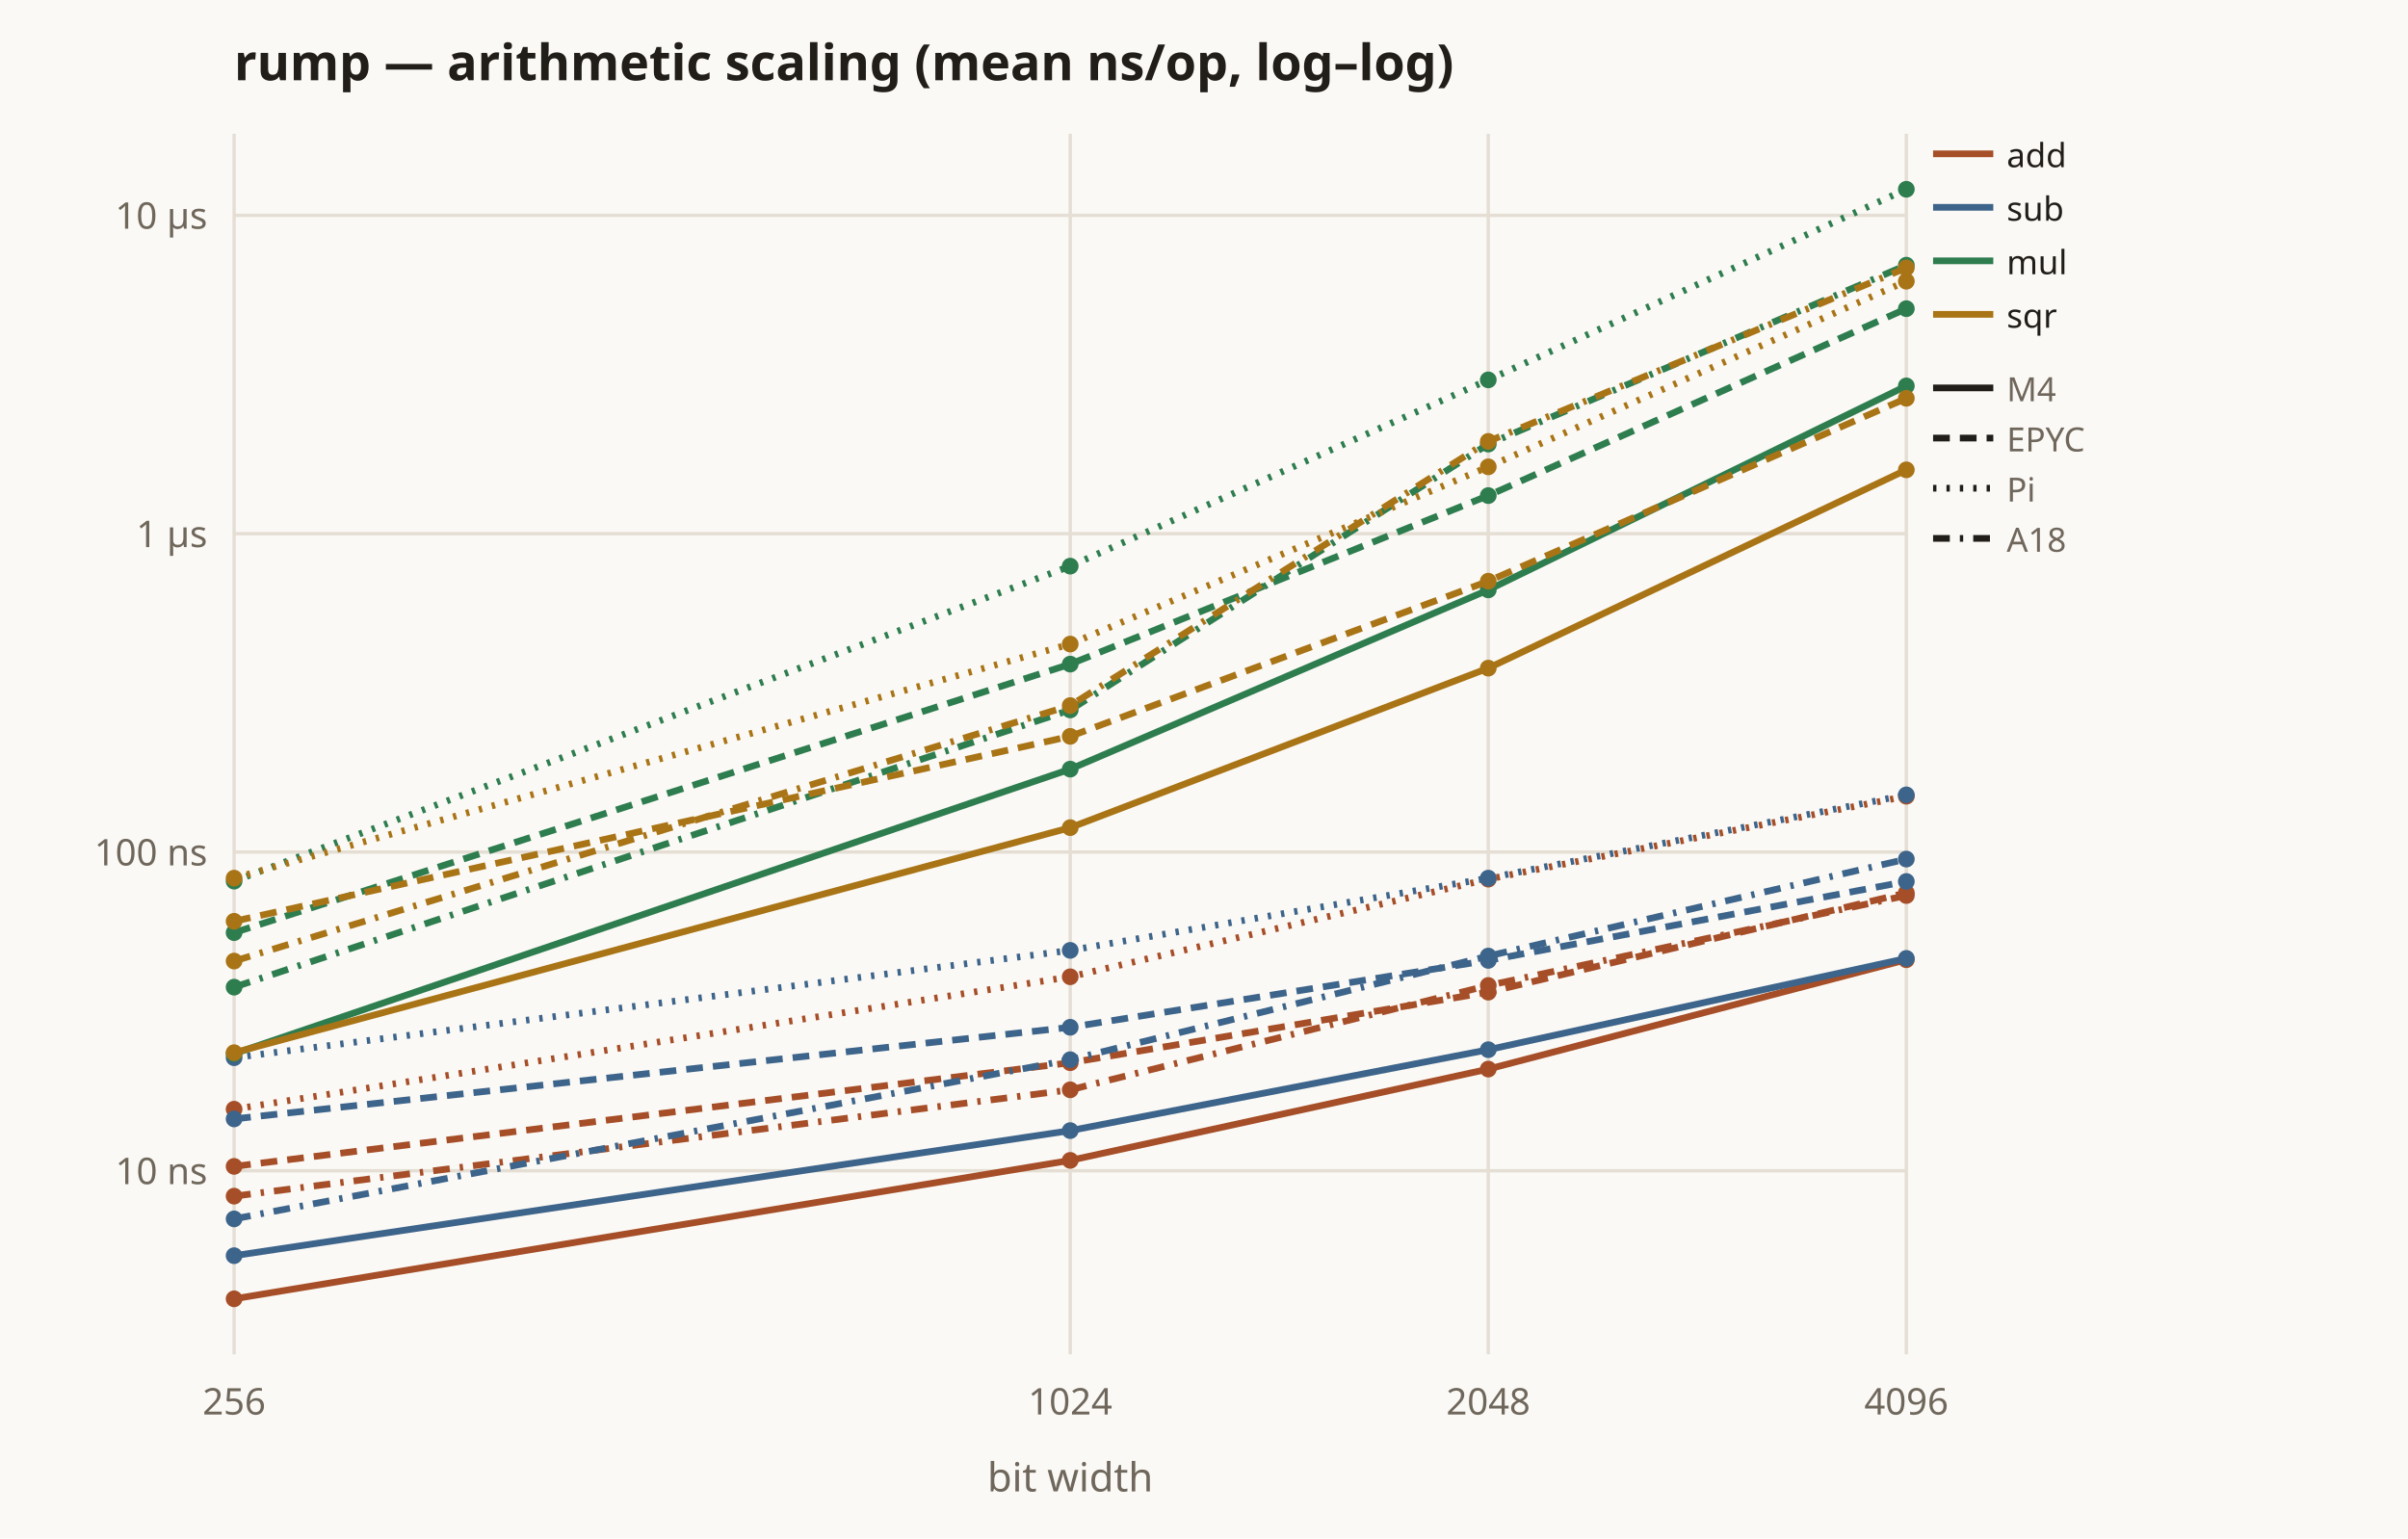
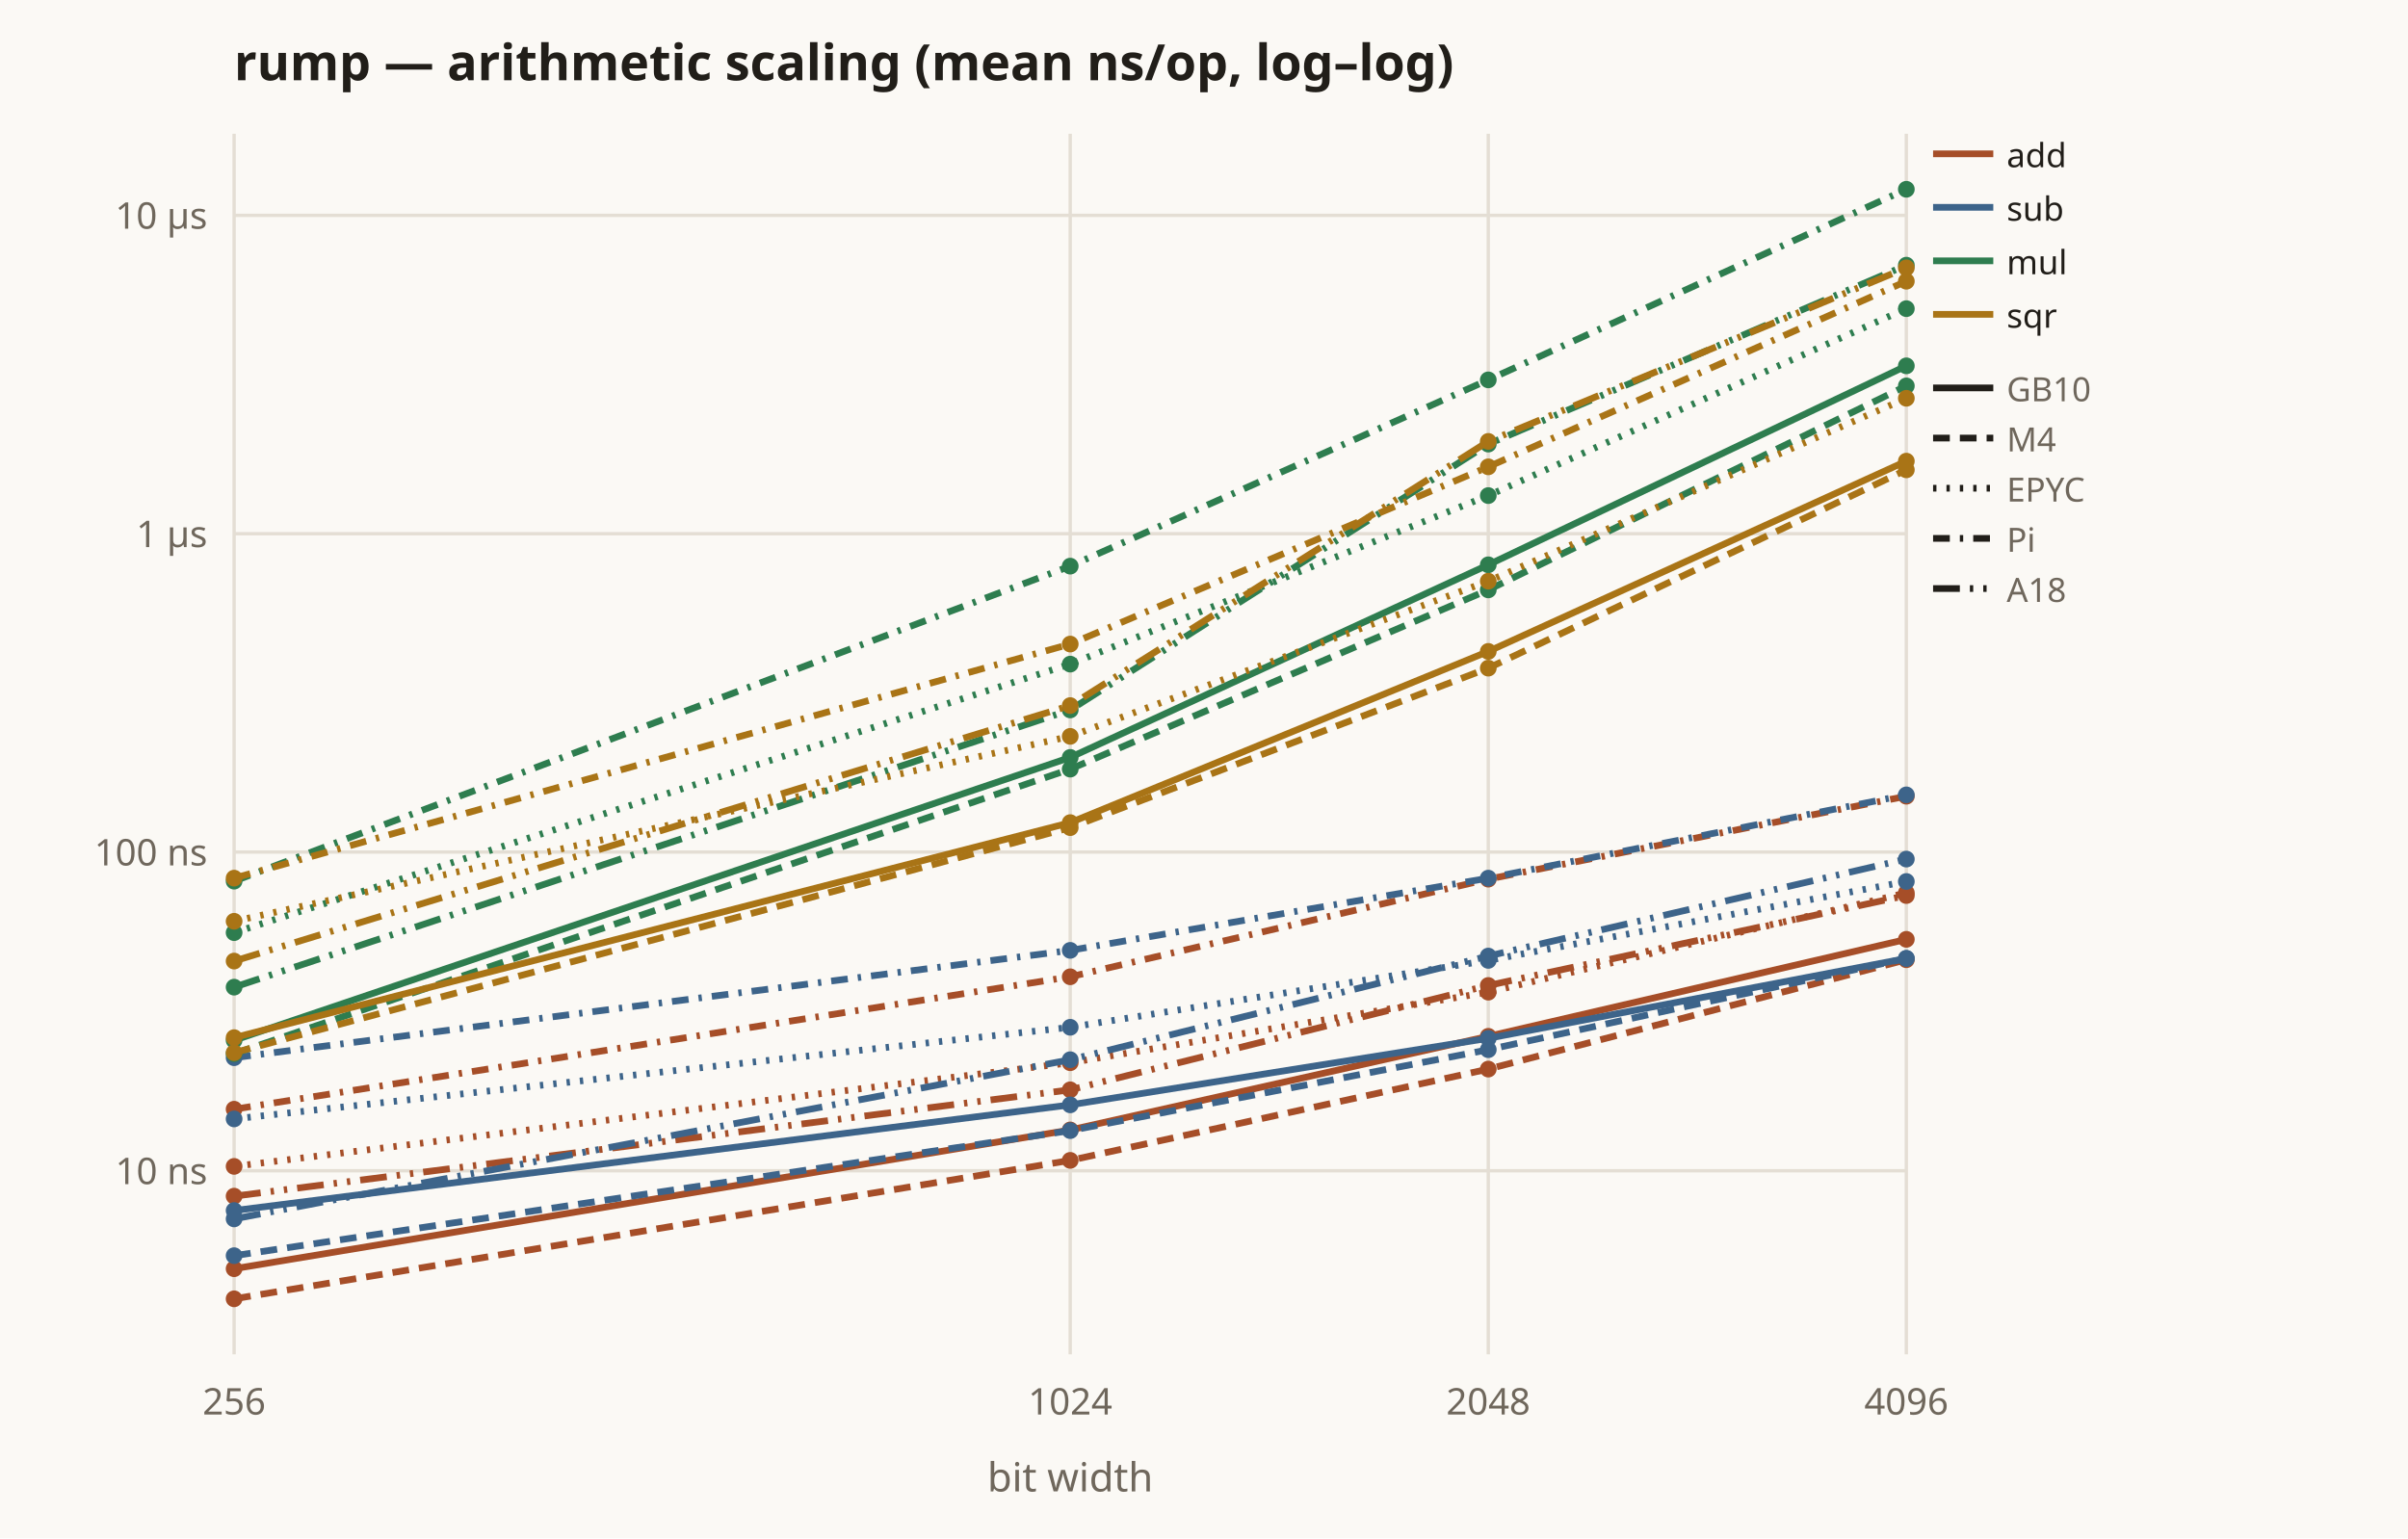
<svg xmlns="http://www.w3.org/2000/svg" width="720" height="460" viewBox="0 0 720 460" font-family="system-ui,sans-serif">
  <rect width="720" height="460" fill="#FBF9F5" />
  <text x="70" y="24" font-size="15" font-weight="600" fill="#211E19">rump — arithmetic scaling (mean ns/op, log–log)</text>
  <line x1="70.0" y1="40" x2="70.0" y2="405" stroke="#E4DED4" />
  <text x="70.0" y="423" font-size="11" fill="#6F675C" text-anchor="middle">256</text>
  <line x1="320.0" y1="40" x2="320.0" y2="405" stroke="#E4DED4" />
  <text x="320.0" y="423" font-size="11" fill="#6F675C" text-anchor="middle">1024</text>
  <line x1="445.0" y1="40" x2="445.0" y2="405" stroke="#E4DED4" />
  <text x="445.0" y="423" font-size="11" fill="#6F675C" text-anchor="middle">2048</text>
  <line x1="570.0" y1="40" x2="570.0" y2="405" stroke="#E4DED4" />
  <text x="570.0" y="423" font-size="11" fill="#6F675C" text-anchor="middle">4096</text>
  <text x="320" y="446" font-size="12" fill="#6F675C" text-anchor="middle">bit width</text>
  <line x1="70" y1="350.1" x2="570" y2="350.1" stroke="#E4DED4" />
  <text x="62" y="354.1" font-size="11" fill="#6F675C" text-anchor="end">10 ns</text>
  <line x1="70" y1="254.8" x2="570" y2="254.8" stroke="#E4DED4" />
  <text x="62" y="258.8" font-size="11" fill="#6F675C" text-anchor="end">100 ns</text>
  <line x1="70" y1="159.6" x2="570" y2="159.6" stroke="#E4DED4" />
  <text x="62" y="163.6" font-size="11" fill="#6F675C" text-anchor="end">1 µs</text>
  <line x1="70" y1="64.4" x2="570" y2="64.4" stroke="#E4DED4" />
  <text x="62" y="68.4" font-size="11" fill="#6F675C" text-anchor="end">10 µs</text>
-   <path d="M70.0,388.4 L320.0,347.0 L445.0,319.7 L570.0,287.0" fill="none" stroke="#A64E28" stroke-width="2" />
+   <path d="M70.0,379.4 L320.0,337.9 L445.0,309.9 L570.0,280.9" fill="none" stroke="#A64E28" stroke-width="2" />
+   <circle cx="70.0" cy="379.4" r="2.5" fill="#A64E28" />
+   <circle cx="320.0" cy="337.9" r="2.5" fill="#A64E28" />
+   <circle cx="445.0" cy="309.9" r="2.5" fill="#A64E28" />
+   <circle cx="570.0" cy="280.9" r="2.5" fill="#A64E28" />
+   <path d="M70.0,388.4 L320.0,347.0 L445.0,319.7 L570.0,287.0" fill="none" stroke="#A64E28" stroke-width="2" stroke-dasharray="5,3" />
  <circle cx="70.0" cy="388.4" r="2.5" fill="#A64E28" />
  <circle cx="320.0" cy="347.0" r="2.5" fill="#A64E28" />
  <circle cx="445.0" cy="319.7" r="2.5" fill="#A64E28" />
  <circle cx="570.0" cy="287.0" r="2.5" fill="#A64E28" />
-   <path d="M70.0,348.8 L320.0,317.8 L445.0,296.7 L570.0,267.0" fill="none" stroke="#A64E28" stroke-width="2" stroke-dasharray="5,3" />
+   <path d="M70.0,348.8 L320.0,317.8 L445.0,296.7 L570.0,267.0" fill="none" stroke="#A64E28" stroke-width="2" stroke-dasharray="1,3" />
  <circle cx="70.0" cy="348.8" r="2.5" fill="#A64E28" />
  <circle cx="320.0" cy="317.8" r="2.5" fill="#A64E28" />
  <circle cx="445.0" cy="296.7" r="2.5" fill="#A64E28" />
  <circle cx="570.0" cy="267.0" r="2.5" fill="#A64E28" />
-   <path d="M70.0,331.7 L320.0,292.1 L445.0,262.9 L570.0,238.1" fill="none" stroke="#A64E28" stroke-width="2" stroke-dasharray="1,3" />
+   <path d="M70.0,331.7 L320.0,292.1 L445.0,262.9 L570.0,238.1" fill="none" stroke="#A64E28" stroke-width="2" stroke-dasharray="5,3,1,3" />
  <circle cx="70.0" cy="331.7" r="2.5" fill="#A64E28" />
  <circle cx="320.0" cy="292.1" r="2.5" fill="#A64E28" />
  <circle cx="445.0" cy="262.9" r="2.5" fill="#A64E28" />
  <circle cx="570.0" cy="238.1" r="2.5" fill="#A64E28" />
-   <path d="M70.0,357.7 L320.0,325.9 L445.0,294.7 L570.0,267.8" fill="none" stroke="#A64E28" stroke-width="2" stroke-dasharray="5,3,1,3" />
+   <path d="M70.0,357.7 L320.0,325.9 L445.0,294.7 L570.0,267.8" fill="none" stroke="#A64E28" stroke-width="2" stroke-dasharray="8,3,1,3,1,3" />
  <circle cx="70.0" cy="357.7" r="2.5" fill="#A64E28" />
  <circle cx="320.0" cy="325.9" r="2.5" fill="#A64E28" />
  <circle cx="445.0" cy="294.7" r="2.5" fill="#A64E28" />
  <circle cx="570.0" cy="267.8" r="2.5" fill="#A64E28" />
-   <path d="M70.0,375.5 L320.0,338.1 L445.0,313.9 L570.0,286.6" fill="none" stroke="#3D648A" stroke-width="2" />
+   <path d="M70.0,362.0 L320.0,330.4 L445.0,310.5 L570.0,286.6" fill="none" stroke="#3D648A" stroke-width="2" />
+   <circle cx="70.0" cy="362.0" r="2.5" fill="#3D648A" />
+   <circle cx="320.0" cy="330.4" r="2.5" fill="#3D648A" />
+   <circle cx="445.0" cy="310.5" r="2.5" fill="#3D648A" />
+   <circle cx="570.0" cy="286.6" r="2.5" fill="#3D648A" />
+   <path d="M70.0,375.5 L320.0,338.1 L445.0,313.9 L570.0,286.6" fill="none" stroke="#3D648A" stroke-width="2" stroke-dasharray="5,3" />
  <circle cx="70.0" cy="375.5" r="2.5" fill="#3D648A" />
  <circle cx="320.0" cy="338.1" r="2.5" fill="#3D648A" />
  <circle cx="445.0" cy="313.9" r="2.5" fill="#3D648A" />
  <circle cx="570.0" cy="286.6" r="2.5" fill="#3D648A" />
-   <path d="M70.0,334.6 L320.0,307.2 L445.0,287.2 L570.0,263.6" fill="none" stroke="#3D648A" stroke-width="2" stroke-dasharray="5,3" />
+   <path d="M70.0,334.6 L320.0,307.2 L445.0,287.2 L570.0,263.6" fill="none" stroke="#3D648A" stroke-width="2" stroke-dasharray="1,3" />
  <circle cx="70.0" cy="334.6" r="2.5" fill="#3D648A" />
  <circle cx="320.0" cy="307.2" r="2.5" fill="#3D648A" />
  <circle cx="445.0" cy="287.2" r="2.5" fill="#3D648A" />
  <circle cx="570.0" cy="263.6" r="2.5" fill="#3D648A" />
-   <path d="M70.0,316.3 L320.0,284.2 L445.0,262.6 L570.0,237.7" fill="none" stroke="#3D648A" stroke-width="2" stroke-dasharray="1,3" />
+   <path d="M70.0,316.3 L320.0,284.2 L445.0,262.6 L570.0,237.7" fill="none" stroke="#3D648A" stroke-width="2" stroke-dasharray="5,3,1,3" />
  <circle cx="70.0" cy="316.3" r="2.5" fill="#3D648A" />
  <circle cx="320.0" cy="284.2" r="2.5" fill="#3D648A" />
  <circle cx="445.0" cy="262.6" r="2.5" fill="#3D648A" />
  <circle cx="570.0" cy="237.7" r="2.5" fill="#3D648A" />
-   <path d="M70.0,364.5 L320.0,316.9 L445.0,285.9 L570.0,256.9" fill="none" stroke="#3D648A" stroke-width="2" stroke-dasharray="5,3,1,3" />
+   <path d="M70.0,364.5 L320.0,316.9 L445.0,285.9 L570.0,256.9" fill="none" stroke="#3D648A" stroke-width="2" stroke-dasharray="8,3,1,3,1,3" />
  <circle cx="70.0" cy="364.5" r="2.5" fill="#3D648A" />
  <circle cx="320.0" cy="316.9" r="2.5" fill="#3D648A" />
  <circle cx="445.0" cy="285.9" r="2.5" fill="#3D648A" />
  <circle cx="570.0" cy="256.9" r="2.5" fill="#3D648A" />
-   <path d="M70.0,315.1 L320.0,230.0 L445.0,176.4 L570.0,115.4" fill="none" stroke="#2E7D4F" stroke-width="2" />
+   <path d="M70.0,311.1 L320.0,226.5 L445.0,168.9 L570.0,109.4" fill="none" stroke="#2E7D4F" stroke-width="2" />
+   <circle cx="70.0" cy="311.1" r="2.5" fill="#2E7D4F" />
+   <circle cx="320.0" cy="226.5" r="2.5" fill="#2E7D4F" />
+   <circle cx="445.0" cy="168.9" r="2.5" fill="#2E7D4F" />
+   <circle cx="570.0" cy="109.4" r="2.5" fill="#2E7D4F" />
+   <path d="M70.0,315.1 L320.0,230.0 L445.0,176.4 L570.0,115.4" fill="none" stroke="#2E7D4F" stroke-width="2" stroke-dasharray="5,3" />
  <circle cx="70.0" cy="315.1" r="2.5" fill="#2E7D4F" />
  <circle cx="320.0" cy="230.0" r="2.5" fill="#2E7D4F" />
  <circle cx="445.0" cy="176.4" r="2.5" fill="#2E7D4F" />
  <circle cx="570.0" cy="115.4" r="2.5" fill="#2E7D4F" />
-   <path d="M70.0,278.9 L320.0,198.6 L445.0,148.2 L570.0,92.3" fill="none" stroke="#2E7D4F" stroke-width="2" stroke-dasharray="5,3" />
+   <path d="M70.0,278.9 L320.0,198.6 L445.0,148.2 L570.0,92.3" fill="none" stroke="#2E7D4F" stroke-width="2" stroke-dasharray="1,3" />
  <circle cx="70.0" cy="278.9" r="2.5" fill="#2E7D4F" />
  <circle cx="320.0" cy="198.6" r="2.5" fill="#2E7D4F" />
  <circle cx="445.0" cy="148.2" r="2.5" fill="#2E7D4F" />
  <circle cx="570.0" cy="92.3" r="2.5" fill="#2E7D4F" />
-   <path d="M70.0,263.5 L320.0,169.3 L445.0,113.6 L570.0,56.6" fill="none" stroke="#2E7D4F" stroke-width="2" stroke-dasharray="1,3" />
+   <path d="M70.0,263.5 L320.0,169.3 L445.0,113.6 L570.0,56.6" fill="none" stroke="#2E7D4F" stroke-width="2" stroke-dasharray="5,3,1,3" />
  <circle cx="70.0" cy="263.5" r="2.5" fill="#2E7D4F" />
  <circle cx="320.0" cy="169.3" r="2.5" fill="#2E7D4F" />
  <circle cx="445.0" cy="113.6" r="2.5" fill="#2E7D4F" />
  <circle cx="570.0" cy="56.6" r="2.5" fill="#2E7D4F" />
-   <path d="M70.0,295.2 L320.0,212.3 L445.0,132.8 L570.0,79.3" fill="none" stroke="#2E7D4F" stroke-width="2" stroke-dasharray="5,3,1,3" />
+   <path d="M70.0,295.2 L320.0,212.3 L445.0,132.8 L570.0,79.3" fill="none" stroke="#2E7D4F" stroke-width="2" stroke-dasharray="8,3,1,3,1,3" />
  <circle cx="70.0" cy="295.2" r="2.5" fill="#2E7D4F" />
  <circle cx="320.0" cy="212.3" r="2.5" fill="#2E7D4F" />
  <circle cx="445.0" cy="132.8" r="2.5" fill="#2E7D4F" />
  <circle cx="570.0" cy="79.3" r="2.5" fill="#2E7D4F" />
-   <path d="M70.0,314.8 L320.0,247.5 L445.0,199.8 L570.0,140.5" fill="none" stroke="#A97416" stroke-width="2" />
+   <path d="M70.0,310.3 L320.0,246.0 L445.0,194.8 L570.0,137.9" fill="none" stroke="#A97416" stroke-width="2" />
+   <circle cx="70.0" cy="310.3" r="2.5" fill="#A97416" />
+   <circle cx="320.0" cy="246.0" r="2.5" fill="#A97416" />
+   <circle cx="445.0" cy="194.8" r="2.5" fill="#A97416" />
+   <circle cx="570.0" cy="137.9" r="2.5" fill="#A97416" />
+   <path d="M70.0,314.8 L320.0,247.5 L445.0,199.8 L570.0,140.5" fill="none" stroke="#A97416" stroke-width="2" stroke-dasharray="5,3" />
  <circle cx="70.0" cy="314.8" r="2.5" fill="#A97416" />
  <circle cx="320.0" cy="247.5" r="2.5" fill="#A97416" />
  <circle cx="445.0" cy="199.8" r="2.5" fill="#A97416" />
  <circle cx="570.0" cy="140.5" r="2.5" fill="#A97416" />
-   <path d="M70.0,275.5 L320.0,220.2 L445.0,173.8 L570.0,119.1" fill="none" stroke="#A97416" stroke-width="2" stroke-dasharray="5,3" />
+   <path d="M70.0,275.5 L320.0,220.2 L445.0,173.8 L570.0,119.1" fill="none" stroke="#A97416" stroke-width="2" stroke-dasharray="1,3" />
  <circle cx="70.0" cy="275.5" r="2.5" fill="#A97416" />
  <circle cx="320.0" cy="220.2" r="2.5" fill="#A97416" />
  <circle cx="445.0" cy="173.8" r="2.5" fill="#A97416" />
  <circle cx="570.0" cy="119.1" r="2.5" fill="#A97416" />
-   <path d="M70.0,262.6 L320.0,192.6 L445.0,139.6 L570.0,84.1" fill="none" stroke="#A97416" stroke-width="2" stroke-dasharray="1,3" />
+   <path d="M70.0,262.6 L320.0,192.6 L445.0,139.6 L570.0,84.1" fill="none" stroke="#A97416" stroke-width="2" stroke-dasharray="5,3,1,3" />
  <circle cx="70.0" cy="262.6" r="2.5" fill="#A97416" />
  <circle cx="320.0" cy="192.6" r="2.5" fill="#A97416" />
  <circle cx="445.0" cy="139.6" r="2.5" fill="#A97416" />
  <circle cx="570.0" cy="84.1" r="2.5" fill="#A97416" />
-   <path d="M70.0,287.4 L320.0,211.0 L445.0,132.0 L570.0,80.1" fill="none" stroke="#A97416" stroke-width="2" stroke-dasharray="5,3,1,3" />
+   <path d="M70.0,287.4 L320.0,211.0 L445.0,132.0 L570.0,80.1" fill="none" stroke="#A97416" stroke-width="2" stroke-dasharray="8,3,1,3,1,3" />
  <circle cx="70.0" cy="287.4" r="2.5" fill="#A97416" />
  <circle cx="320.0" cy="211.0" r="2.5" fill="#A97416" />
  <circle cx="445.0" cy="132.0" r="2.5" fill="#A97416" />
  <circle cx="570.0" cy="80.1" r="2.5" fill="#A97416" />
  <line x1="578" y1="46" x2="596" y2="46" stroke="#A64E28" stroke-width="2" />
  <text x="600" y="50" font-size="10" fill="#211E19">add</text>
  <line x1="578" y1="62" x2="596" y2="62" stroke="#3D648A" stroke-width="2" />
  <text x="600" y="66" font-size="10" fill="#211E19">sub</text>
  <line x1="578" y1="78" x2="596" y2="78" stroke="#2E7D4F" stroke-width="2" />
  <text x="600" y="82" font-size="10" fill="#211E19">mul</text>
  <line x1="578" y1="94" x2="596" y2="94" stroke="#A97416" stroke-width="2" />
  <text x="600" y="98" font-size="10" fill="#211E19">sqr</text>
  <line x1="578" y1="116" x2="596" y2="116" stroke="#211E19" stroke-width="2" />
-   <text x="600" y="120" font-size="10" fill="#6F675C">M4</text>
+   <text x="600" y="120" font-size="10" fill="#6F675C">GB10</text>
  <line x1="578" y1="131" x2="596" y2="131" stroke="#211E19" stroke-width="2" stroke-dasharray="5,3" />
-   <text x="600" y="135" font-size="10" fill="#6F675C">EPYC</text>
+   <text x="600" y="135" font-size="10" fill="#6F675C">M4</text>
  <line x1="578" y1="146" x2="596" y2="146" stroke="#211E19" stroke-width="2" stroke-dasharray="1,3" />
-   <text x="600" y="150" font-size="10" fill="#6F675C">Pi</text>
+   <text x="600" y="150" font-size="10" fill="#6F675C">EPYC</text>
  <line x1="578" y1="161" x2="596" y2="161" stroke="#211E19" stroke-width="2" stroke-dasharray="5,3,1,3" />
-   <text x="600" y="165" font-size="10" fill="#6F675C">A18</text>
+   <text x="600" y="165" font-size="10" fill="#6F675C">Pi</text>
+   <line x1="578" y1="176" x2="596" y2="176" stroke="#211E19" stroke-width="2" stroke-dasharray="8,3,1,3,1,3" />
+   <text x="600" y="180" font-size="10" fill="#6F675C">A18</text>
</svg>
